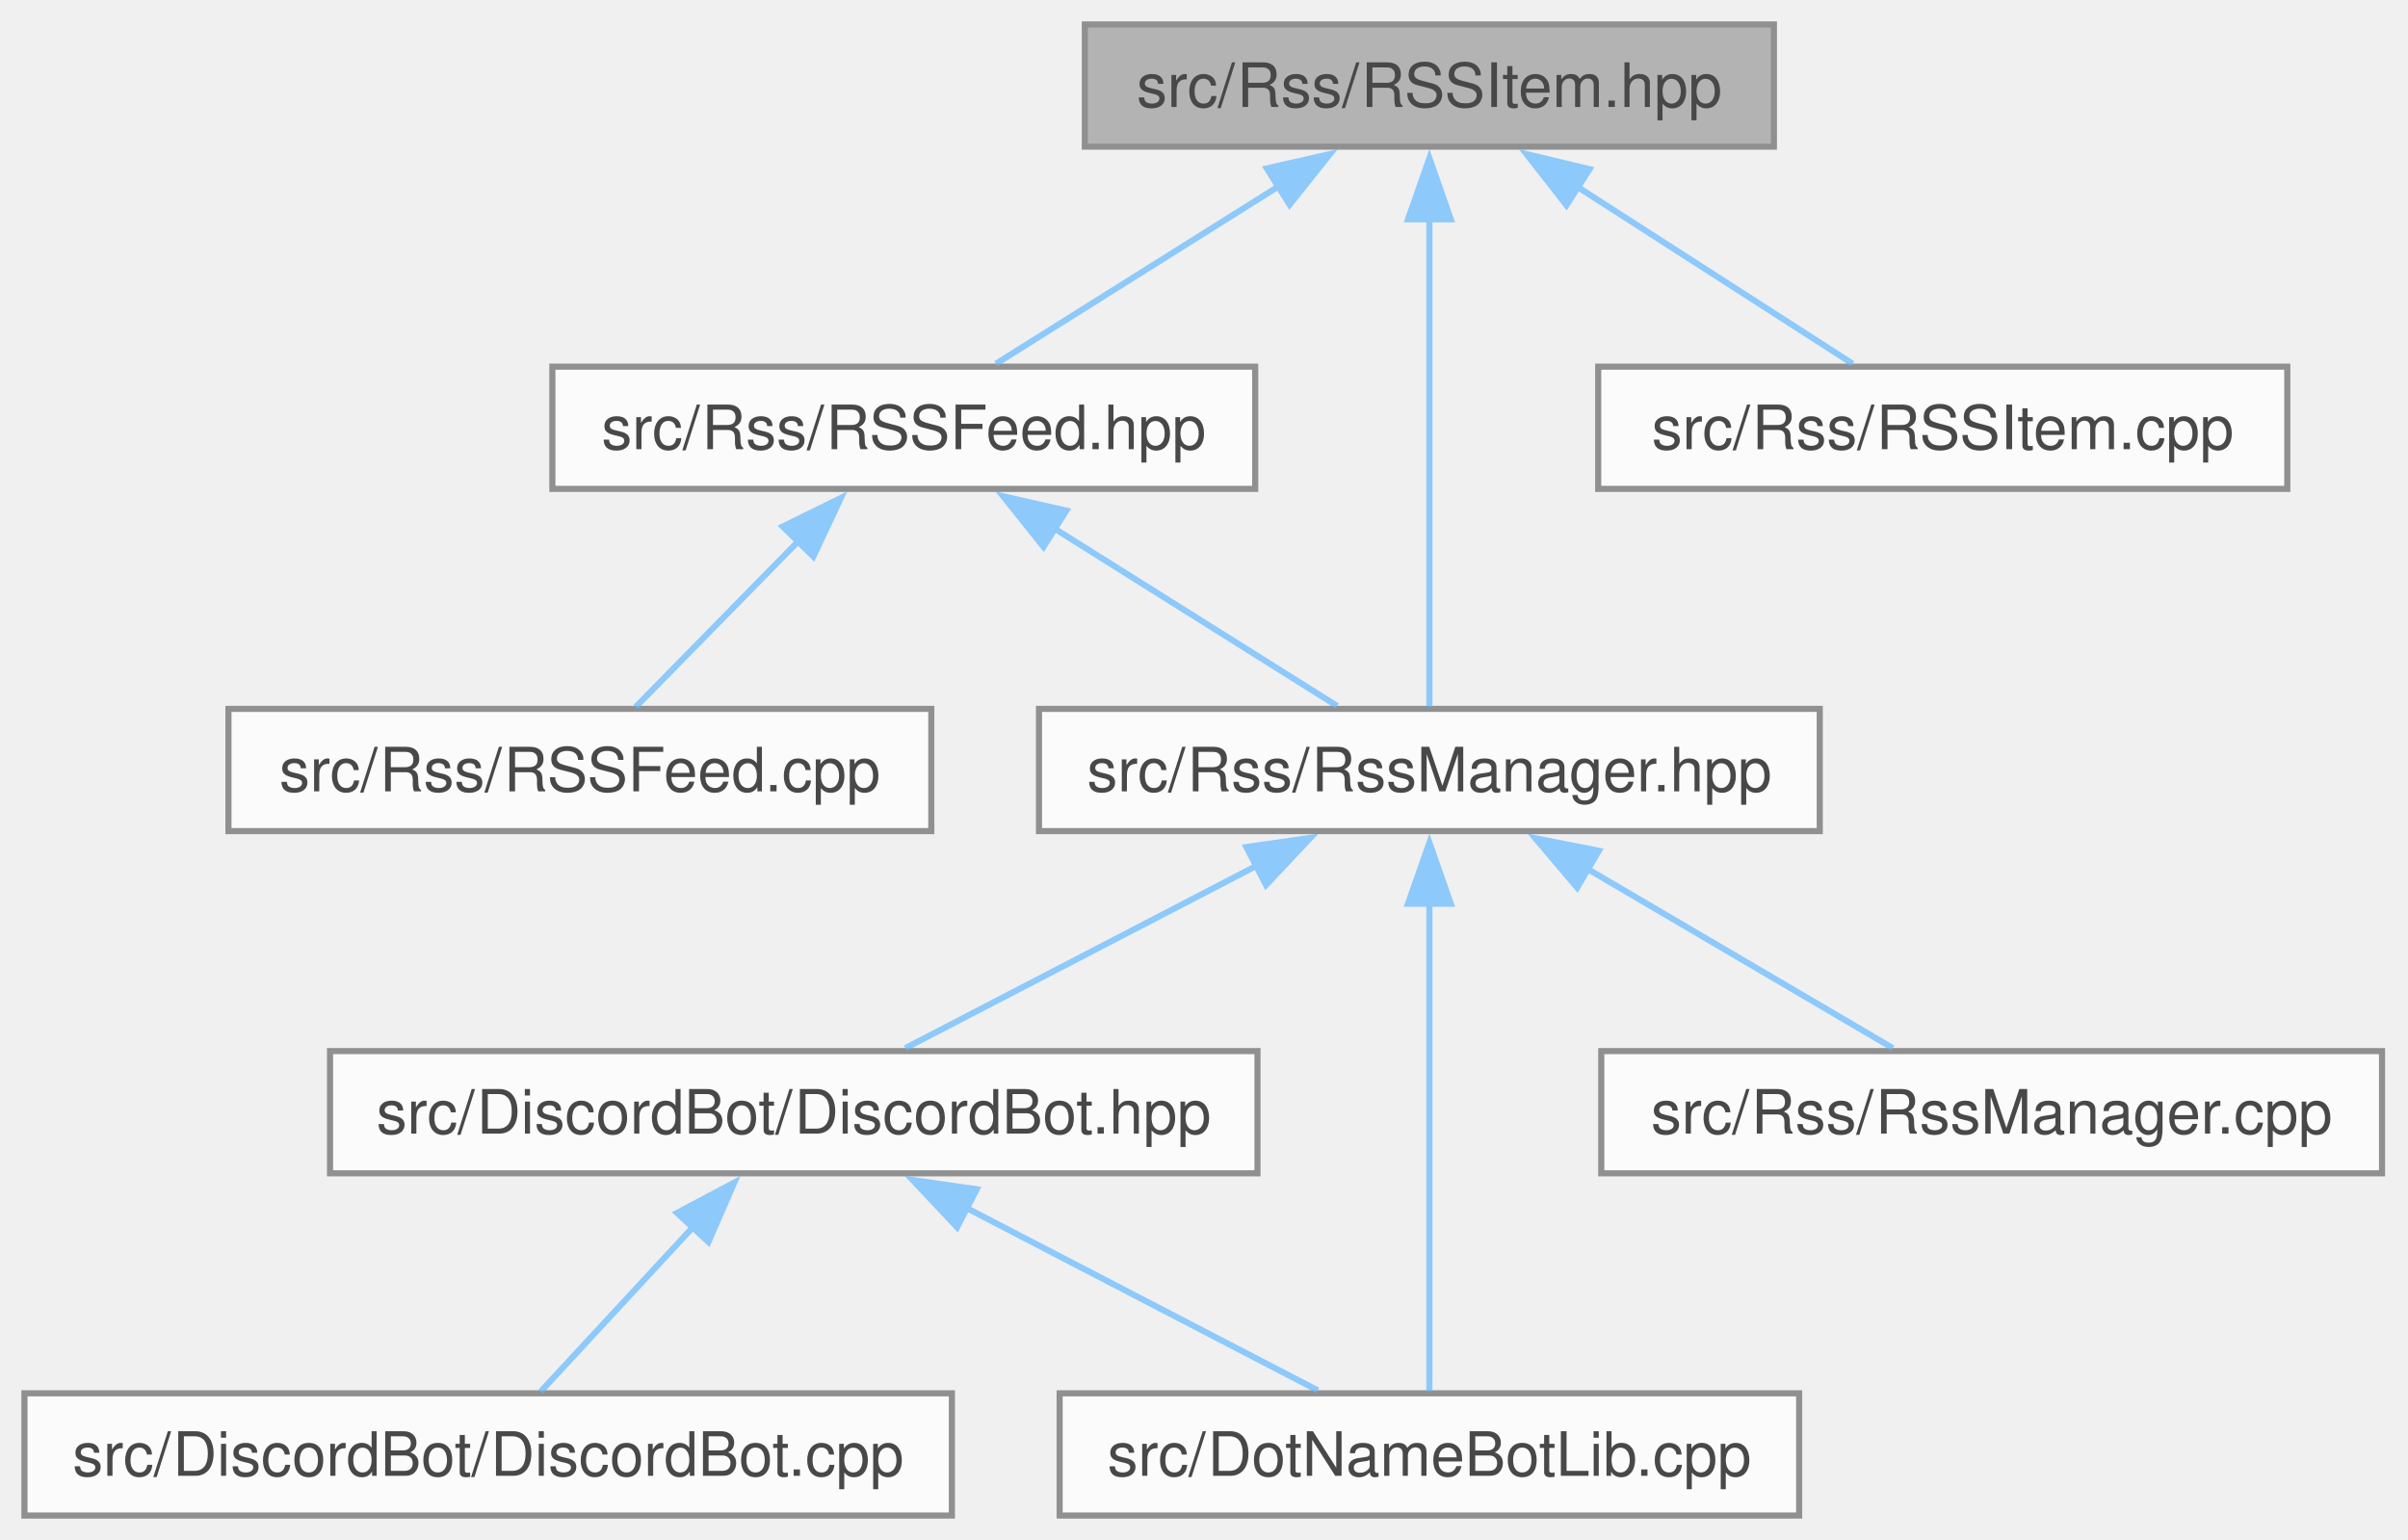
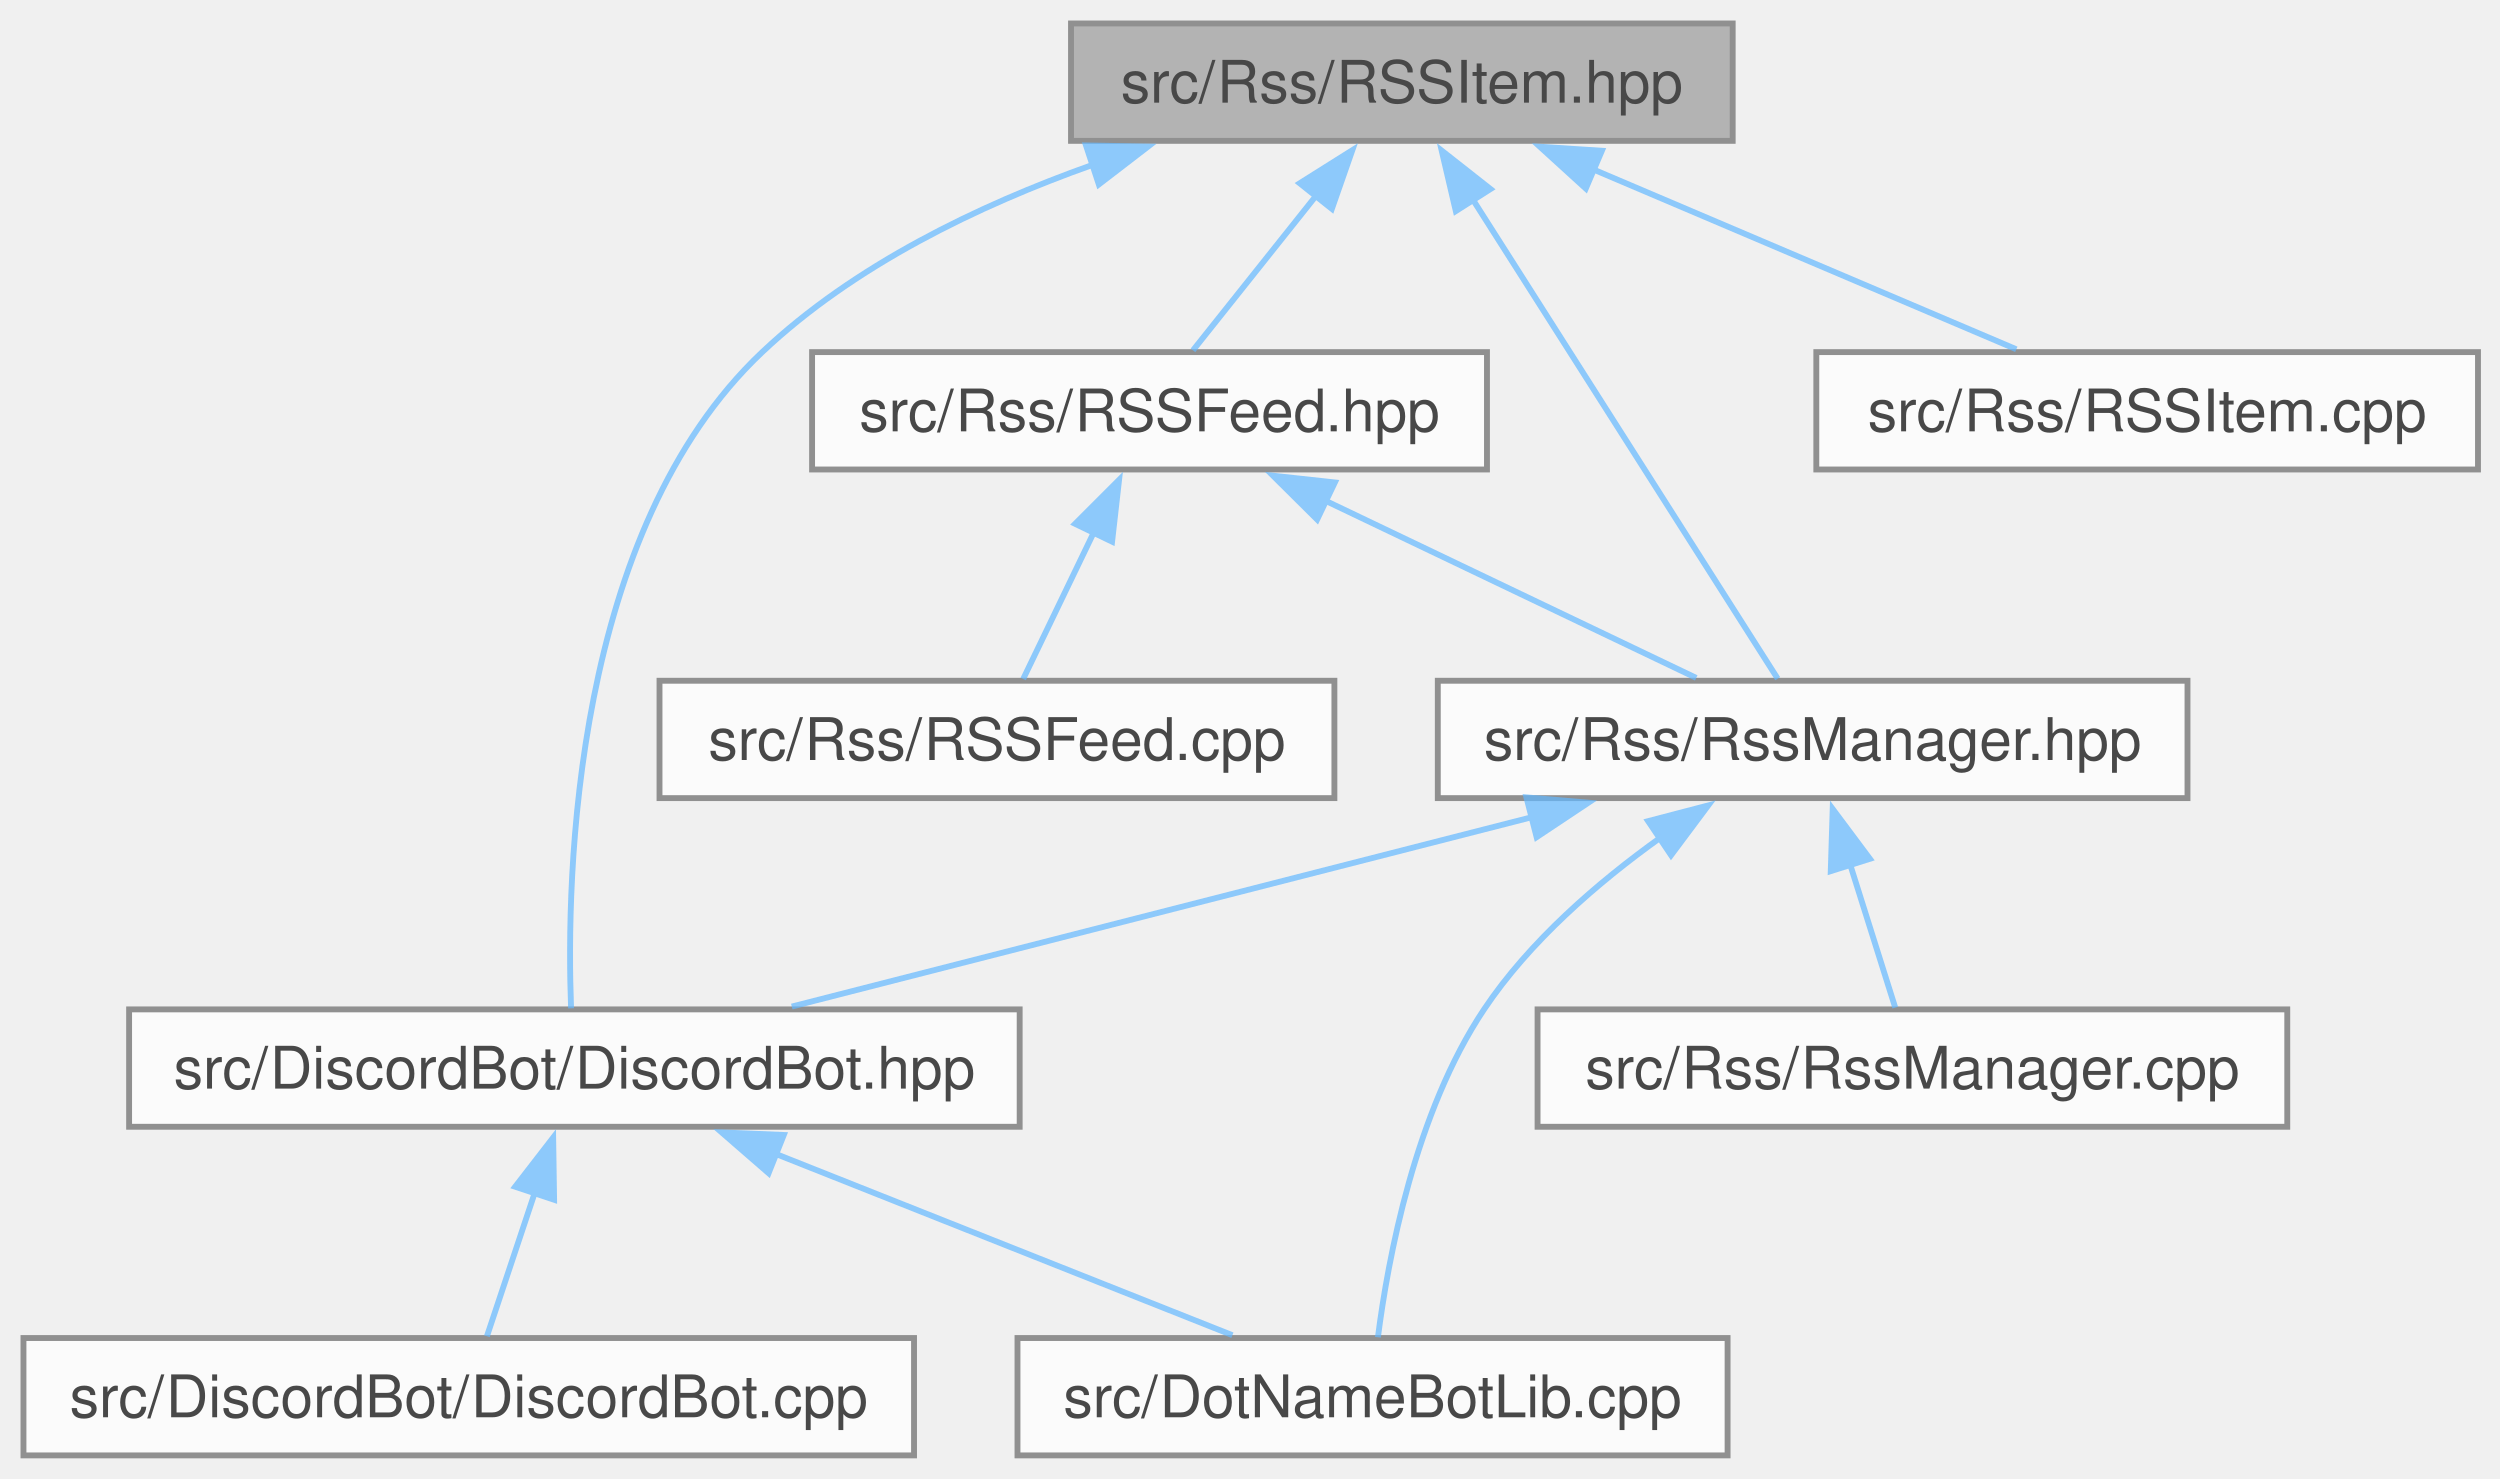
- <svg xmlns="http://www.w3.org/2000/svg" xmlns:xlink="http://www.w3.org/1999/xlink" width="394pt" height="252pt" viewBox="0.00 0.00 394.00 252.00">
+ <svg xmlns="http://www.w3.org/2000/svg" xmlns:xlink="http://www.w3.org/1999/xlink" width="426pt" height="252pt" viewBox="0.00 0.00 426.00 252.00">
  <svg id="main" version="1.1" xml:space="preserve">
    <style type="text/css">
.node, .edge {opacity: 0.7;}
.node.selected, .edge.selected {opacity: 1;}
.edge:hover path { stroke: red; }
.edge:hover polygon { stroke: red; fill: red; }
</style>
    <svg id="graph" class="graph">
      <g id="graph0" class="graph" transform="scale(1 1) rotate(0) translate(4 248)">
        <g id="Node000001" class="node">
          <g id="a_Node000001">
            <a xlink:title=" ">
-               <polygon fill="#999999" stroke="#666666" points="286.25,-244 173.5,-244 173.5,-224 286.25,-224 286.25,-244" />
-               <text xml:space="preserve" text-anchor="middle" x="229.88" y="-230.5" font-family="Helvetica,sans-Serif" font-size="10.00">src/Rss/RSSItem.hpp</text>
+               <polygon fill="#999999" stroke="#666666" points="291.25,-244 178.5,-244 178.5,-224 291.25,-224 291.25,-244" />
+               <text xml:space="preserve" text-anchor="middle" x="234.88" y="-230.5" font-family="Helvetica,sans-Serif" font-size="10.00">src/Rss/RSSItem.hpp</text>
            </a>
          </g>
        </g>
        <g id="Node000002" class="node">
          <g id="a_Node000002">
-             <a xlink:href="RSSFeed_8hpp.html" target="_top" xlink:title=" ">
-               <polygon fill="white" stroke="#666666" points="201.38,-188 86.38,-188 86.38,-168 201.38,-168 201.38,-188" />
-               <text xml:space="preserve" text-anchor="middle" x="143.88" y="-174.5" font-family="Helvetica,sans-Serif" font-size="10.00">src/Rss/RSSFeed.hpp</text>
+             <a xlink:href="DiscordBot_8hpp.html" target="_top" xlink:title=" ">
+               <polygon fill="white" stroke="#666666" points="169.75,-76 18,-76 18,-56 169.75,-56 169.75,-76" />
+               <text xml:space="preserve" text-anchor="middle" x="93.88" y="-62.5" font-family="Helvetica,sans-Serif" font-size="10.00">src/DiscordBot/DiscordBot.hpp</text>
            </a>
          </g>
        </g>
        <g id="edge1_Node000001_Node000002" class="edge">
          <g id="a_edge1_Node000001_Node000002">
            <a xlink:title=" ">
-               <path fill="none" stroke="#63b8ff" d="M205.26,-217.54C190.33,-208.17 171.75,-196.51 158.97,-188.48" />
-               <polygon fill="#63b8ff" stroke="#63b8ff" points="203.28,-220.44 213.61,-222.79 207.01,-214.51 203.28,-220.44" />
+               <path fill="none" stroke="#63b8ff" d="M182.15,-219.9C162.65,-212.97 141.5,-202.75 125.88,-188 93.64,-157.57 92.46,-98.8 93.31,-76.18" />
+               <polygon fill="#63b8ff" stroke="#63b8ff" points="181.05,-223.22 191.64,-223.03 183.24,-216.57 181.05,-223.22" />
            </a>
          </g>
        </g>
-         <g id="Node000004" class="node">
-           <g id="a_Node000004">
-             <a xlink:href="RssManager_8hpp.html" target="_top" xlink:title=" ">
-               <polygon fill="white" stroke="#666666" points="293.75,-132 166,-132 166,-112 293.75,-112 293.75,-132" />
-               <text xml:space="preserve" text-anchor="middle" x="229.88" y="-118.5" font-family="Helvetica,sans-Serif" font-size="10.00">src/Rss/RssManager.hpp</text>
+         <g id="Node000005" class="node">
+           <g id="a_Node000005">
+             <a xlink:href="RSSFeed_8hpp.html" target="_top" xlink:title=" ">
+               <polygon fill="white" stroke="#666666" points="249.38,-188 134.38,-188 134.38,-168 249.38,-168 249.38,-188" />
+               <text xml:space="preserve" text-anchor="middle" x="191.88" y="-174.5" font-family="Helvetica,sans-Serif" font-size="10.00">src/Rss/RSSFeed.hpp</text>
            </a>
          </g>
        </g>
-         <g id="edge10_Node000001_Node000004" class="edge">
-           <g id="a_edge10_Node000001_Node000004">
+         <g id="edge4_Node000001_Node000005" class="edge">
+           <g id="a_edge4_Node000001_Node000005">
            <a xlink:title=" ">
-               <path fill="none" stroke="#63b8ff" d="M229.88,-212.31C229.88,-188.36 229.88,-149.95 229.88,-132.35" />
-               <polygon fill="#63b8ff" stroke="#63b8ff" points="226.38,-212.11 229.88,-222.11 233.38,-212.11 226.38,-212.11" />
+               <path fill="none" stroke="#63b8ff" d="M220.32,-214.72C213.25,-205.84 205.05,-195.55 199.28,-188.3" />
+               <polygon fill="#63b8ff" stroke="#63b8ff" points="217.47,-216.77 226.44,-222.41 222.95,-212.41 217.47,-216.77" />
+             </a>
+           </g>
+         </g>
+         <g id="Node000007" class="node">
+           <g id="a_Node000007">
+             <a xlink:href="RssManager_8hpp.html" target="_top" xlink:title=" ">
+               <polygon fill="white" stroke="#666666" points="368.75,-132 241,-132 241,-112 368.75,-112 368.75,-132" />
+               <text xml:space="preserve" text-anchor="middle" x="304.88" y="-118.5" font-family="Helvetica,sans-Serif" font-size="10.00">src/Rss/RssManager.hpp</text>
+             </a>
+           </g>
+         </g>
+         <g id="edge11_Node000001_Node000007" class="edge">
+           <g id="a_edge11_Node000001_Node000007">
+             <a xlink:title=" ">
+               <path fill="none" stroke="#63b8ff" d="M247,-213.95C262.15,-190.14 287.47,-150.36 298.92,-132.35" />
+               <polygon fill="#63b8ff" stroke="#63b8ff" points="244.07,-212.03 241.66,-222.34 249.98,-215.79 244.07,-212.03" />
            </a>
          </g>
        </g>
        <g id="Node000009" class="node">
          <g id="a_Node000009">
            <a xlink:href="RSSItem_8cpp.html" target="_top" xlink:title=" ">
-               <polygon fill="white" stroke="#666666" points="370.25,-188 257.5,-188 257.5,-168 370.25,-168 370.25,-188" />
-               <text xml:space="preserve" text-anchor="middle" x="313.88" y="-174.5" font-family="Helvetica,sans-Serif" font-size="10.00">src/Rss/RSSItem.cpp</text>
+               <polygon fill="white" stroke="#666666" points="418.25,-188 305.5,-188 305.5,-168 418.25,-168 418.25,-188" />
+               <text xml:space="preserve" text-anchor="middle" x="361.88" y="-174.5" font-family="Helvetica,sans-Serif" font-size="10.00">src/Rss/RSSItem.cpp</text>
            </a>
          </g>
        </g>
-         <g id="edge9_Node000001_Node000009" class="edge">
-           <g id="a_edge9_Node000001_Node000009">
+         <g id="edge10_Node000001_Node000009" class="edge">
+           <g id="a_edge10_Node000001_Node000009">
            <a xlink:title=" ">
-               <path fill="none" stroke="#63b8ff" d="M253.92,-217.54C268.5,-208.17 286.64,-196.51 299.13,-188.48" />
-               <polygon fill="#63b8ff" stroke="#63b8ff" points="252.3,-214.42 245.78,-222.78 256.08,-220.31 252.3,-214.42" />
+               <path fill="none" stroke="#63b8ff" d="M267.47,-219.14C290.09,-209.52 319.62,-196.97 339.58,-188.48" />
+               <polygon fill="#63b8ff" stroke="#63b8ff" points="266.22,-215.87 258.39,-223 268.96,-222.31 266.22,-215.87" />
            </a>
          </g>
        </g>
        <g id="Node000003" class="node">
          <g id="a_Node000003">
-             <a xlink:href="RSSFeed_8cpp.html" target="_top" xlink:title=" ">
-               <polygon fill="white" stroke="#666666" points="148.38,-132 33.38,-132 33.38,-112 148.38,-112 148.38,-132" />
-               <text xml:space="preserve" text-anchor="middle" x="90.88" y="-118.5" font-family="Helvetica,sans-Serif" font-size="10.00">src/Rss/RSSFeed.cpp</text>
+             <a xlink:href="DiscordBot_8cpp.html" target="_top" xlink:title=" ">
+               <polygon fill="white" stroke="#666666" points="151.75,-20 0,-20 0,0 151.75,0 151.75,-20" />
+               <text xml:space="preserve" text-anchor="middle" x="75.88" y="-6.5" font-family="Helvetica,sans-Serif" font-size="10.00">src/DiscordBot/DiscordBot.cpp</text>
            </a>
          </g>
        </g>
        <g id="edge2_Node000002_Node000003" class="edge">
          <g id="a_edge2_Node000002_Node000003">
            <a xlink:title=" ">
-               <path fill="none" stroke="#63b8ff" d="M126.76,-159.57C117.86,-150.5 107.34,-139.78 100,-132.3" />
-               <polygon fill="#63b8ff" stroke="#63b8ff" points="124.08,-161.83 133.58,-166.51 129.08,-156.93 124.08,-161.83" />
+               <path fill="none" stroke="#63b8ff" d="M87.11,-44.71C84.32,-36.32 81.21,-27.01 78.97,-20.3" />
+               <polygon fill="#63b8ff" stroke="#63b8ff" points="83.78,-45.78 90.26,-54.16 90.42,-43.56 83.78,-45.78" />
+             </a>
+           </g>
+         </g>
+         <g id="Node000004" class="node">
+           <g id="a_Node000004">
+             <a xlink:href="DotNameBotLib_8cpp.html" target="_top" xlink:title=" ">
+               <polygon fill="white" stroke="#666666" points="290.38,-20 169.38,-20 169.38,0 290.38,0 290.38,-20" />
+               <text xml:space="preserve" text-anchor="middle" x="229.88" y="-6.5" font-family="Helvetica,sans-Serif" font-size="10.00">src/DotNameBotLib.cpp</text>
            </a>
          </g>
        </g>
        <g id="edge3_Node000002_Node000004" class="edge">
          <g id="a_edge3_Node000002_Node000004">
            <a xlink:title=" ">
-               <path fill="none" stroke="#63b8ff" d="M168.49,-161.54C183.42,-152.17 202,-140.51 214.78,-132.48" />
-               <polygon fill="#63b8ff" stroke="#63b8ff" points="166.74,-158.51 160.14,-166.79 170.47,-164.44 166.74,-158.51" />
+               <path fill="none" stroke="#63b8ff" d="M128.12,-51.4C152.42,-41.75 184.43,-29.05 206,-20.48" />
+               <polygon fill="#63b8ff" stroke="#63b8ff" points="126.97,-48.09 118.97,-55.04 129.56,-54.6 126.97,-48.09" />
            </a>
          </g>
        </g>
-         <g id="Node000005" class="node">
-           <g id="a_Node000005">
-             <a xlink:href="DiscordBot_8hpp.html" target="_top" xlink:title=" ">
-               <polygon fill="white" stroke="#666666" points="201.75,-76 50,-76 50,-56 201.75,-56 201.75,-76" />
-               <text xml:space="preserve" text-anchor="middle" x="125.88" y="-62.5" font-family="Helvetica,sans-Serif" font-size="10.00">src/DiscordBot/DiscordBot.hpp</text>
+         <g id="Node000006" class="node">
+           <g id="a_Node000006">
+             <a xlink:href="RSSFeed_8cpp.html" target="_top" xlink:title=" ">
+               <polygon fill="white" stroke="#666666" points="223.38,-132 108.38,-132 108.38,-112 223.38,-112 223.38,-132" />
+               <text xml:space="preserve" text-anchor="middle" x="165.88" y="-118.5" font-family="Helvetica,sans-Serif" font-size="10.00">src/Rss/RSSFeed.cpp</text>
            </a>
          </g>
        </g>
-         <g id="edge4_Node000004_Node000005" class="edge">
-           <g id="a_edge4_Node000004_Node000005">
+         <g id="edge5_Node000005_Node000006" class="edge">
+           <g id="a_edge5_Node000005_Node000006">
            <a xlink:title=" ">
-               <path fill="none" stroke="#63b8ff" d="M201.65,-106.35C183.35,-96.84 160.04,-84.74 144.13,-76.48" />
-               <polygon fill="#63b8ff" stroke="#63b8ff" points="199.93,-109.39 210.42,-110.9 203.15,-103.18 199.93,-109.39" />
+               <path fill="none" stroke="#63b8ff" d="M182.39,-157.29C178.27,-148.75 173.66,-139.16 170.35,-132.3" />
+               <polygon fill="#63b8ff" stroke="#63b8ff" points="179.2,-158.74 186.69,-166.23 185.5,-155.7 179.2,-158.74" />
            </a>
          </g>
        </g>
-         <g id="Node000007" class="node">
-           <g id="a_Node000007">
-             <a xlink:href="DotNameBotLib_8cpp.html" target="_top" xlink:title=" ">
-               <polygon fill="white" stroke="#666666" points="290.38,-20 169.38,-20 169.38,0 290.38,0 290.38,-20" />
-               <text xml:space="preserve" text-anchor="middle" x="229.88" y="-6.5" font-family="Helvetica,sans-Serif" font-size="10.00">src/DotNameBotLib.cpp</text>
+         <g id="edge6_Node000005_Node000007" class="edge">
+           <g id="a_edge6_Node000005_Node000007">
+             <a xlink:title=" ">
+               <path fill="none" stroke="#63b8ff" d="M221.7,-162.75C241.71,-153.18 267.52,-140.85 285.04,-132.48" />
+               <polygon fill="#63b8ff" stroke="#63b8ff" points="220.44,-159.47 212.92,-166.94 223.46,-165.79 220.44,-159.47" />
            </a>
          </g>
        </g>
-         <g id="edge7_Node000004_Node000007" class="edge">
-           <g id="a_edge7_Node000004_Node000007">
+         <g id="edge7_Node000007_Node000002" class="edge">
+           <g id="a_edge7_Node000007_Node000002">
            <a xlink:title=" ">
-               <path fill="none" stroke="#63b8ff" d="M229.88,-100.31C229.88,-76.36 229.88,-37.95 229.88,-20.35" />
-               <polygon fill="#63b8ff" stroke="#63b8ff" points="226.38,-100.11 229.88,-110.11 233.38,-100.11 226.38,-100.11" />
+               <path fill="none" stroke="#63b8ff" d="M257.25,-108.81C219,-99.02 166.05,-85.47 130.92,-76.48" />
+               <polygon fill="#63b8ff" stroke="#63b8ff" points="256.1,-112.13 266.66,-111.22 257.84,-105.35 256.1,-112.13" />
+             </a>
+           </g>
+         </g>
+         <g id="edge8_Node000007_Node000004" class="edge">
+           <g id="a_edge8_Node000007_Node000004">
+             <a xlink:title=" ">
+               <path fill="none" stroke="#63b8ff" d="M278.96,-105.28C268.28,-97.64 256.62,-87.59 248.88,-76 237.12,-58.41 232.5,-33.42 230.8,-20.13" />
+               <polygon fill="#63b8ff" stroke="#63b8ff" points="276.84,-108.08 287.09,-110.76 280.75,-102.27 276.84,-108.08" />
            </a>
          </g>
        </g>
        <g id="Node000008" class="node">
          <g id="a_Node000008">
            <a xlink:href="RssManager_8cpp.html" target="_top" xlink:title=" ">
              <polygon fill="white" stroke="#666666" points="385.75,-76 258,-76 258,-56 385.75,-56 385.75,-76" />
              <text xml:space="preserve" text-anchor="middle" x="321.88" y="-62.5" font-family="Helvetica,sans-Serif" font-size="10.00">src/Rss/RssManager.cpp</text>
            </a>
          </g>
        </g>
-         <g id="edge8_Node000004_Node000008" class="edge">
-           <g id="a_edge8_Node000004_Node000008">
+         <g id="edge9_Node000007_Node000008" class="edge">
+           <g id="a_edge9_Node000007_Node000008">
            <a xlink:title=" ">
-               <path fill="none" stroke="#63b8ff" d="M255.75,-105.81C271.8,-96.39 291.92,-84.58 305.72,-76.48" />
-               <polygon fill="#63b8ff" stroke="#63b8ff" points="254.06,-102.75 247.21,-110.83 257.6,-108.78 254.06,-102.75" />
-             </a>
-           </g>
-         </g>
-         <g id="Node000006" class="node">
-           <g id="a_Node000006">
-             <a xlink:href="DiscordBot_8cpp.html" target="_top" xlink:title=" ">
-               <polygon fill="white" stroke="#666666" points="151.75,-20 0,-20 0,0 151.75,0 151.75,-20" />
-               <text xml:space="preserve" text-anchor="middle" x="75.88" y="-6.5" font-family="Helvetica,sans-Serif" font-size="10.00">src/DiscordBot/DiscordBot.cpp</text>
-             </a>
-           </g>
-         </g>
-         <g id="edge5_Node000005_Node000006" class="edge">
-           <g id="a_edge5_Node000005_Node000006">
-             <a xlink:title=" ">
-               <path fill="none" stroke="#63b8ff" d="M109.47,-47.29C101.13,-38.28 91.34,-27.7 84.48,-20.3" />
-               <polygon fill="#63b8ff" stroke="#63b8ff" points="106.78,-49.52 116.14,-54.48 111.91,-44.77 106.78,-49.52" />
-             </a>
-           </g>
-         </g>
-         <g id="edge6_Node000005_Node000007" class="edge">
-           <g id="a_edge6_Node000005_Node000007">
-             <a xlink:title=" ">
-               <path fill="none" stroke="#63b8ff" d="M154.1,-50.35C172.4,-40.84 195.71,-28.74 211.62,-20.48" />
-               <polygon fill="#63b8ff" stroke="#63b8ff" points="152.6,-47.18 145.33,-54.9 155.82,-53.39 152.6,-47.18" />
+               <path fill="none" stroke="#63b8ff" d="M311.26,-100.71C313.9,-92.32 316.84,-83.01 318.95,-76.3" />
+               <polygon fill="#63b8ff" stroke="#63b8ff" points="307.96,-99.56 308.29,-110.15 314.63,-101.66 307.96,-99.56" />
            </a>
          </g>
        </g>
      </g>
    </svg>
  </svg>
  <style type="text/css">

[data-mouse-over-selected='false'] { opacity: 0.7; }
[data-mouse-over-selected='true']  { opacity: 1.0; }

</style>
</svg>
